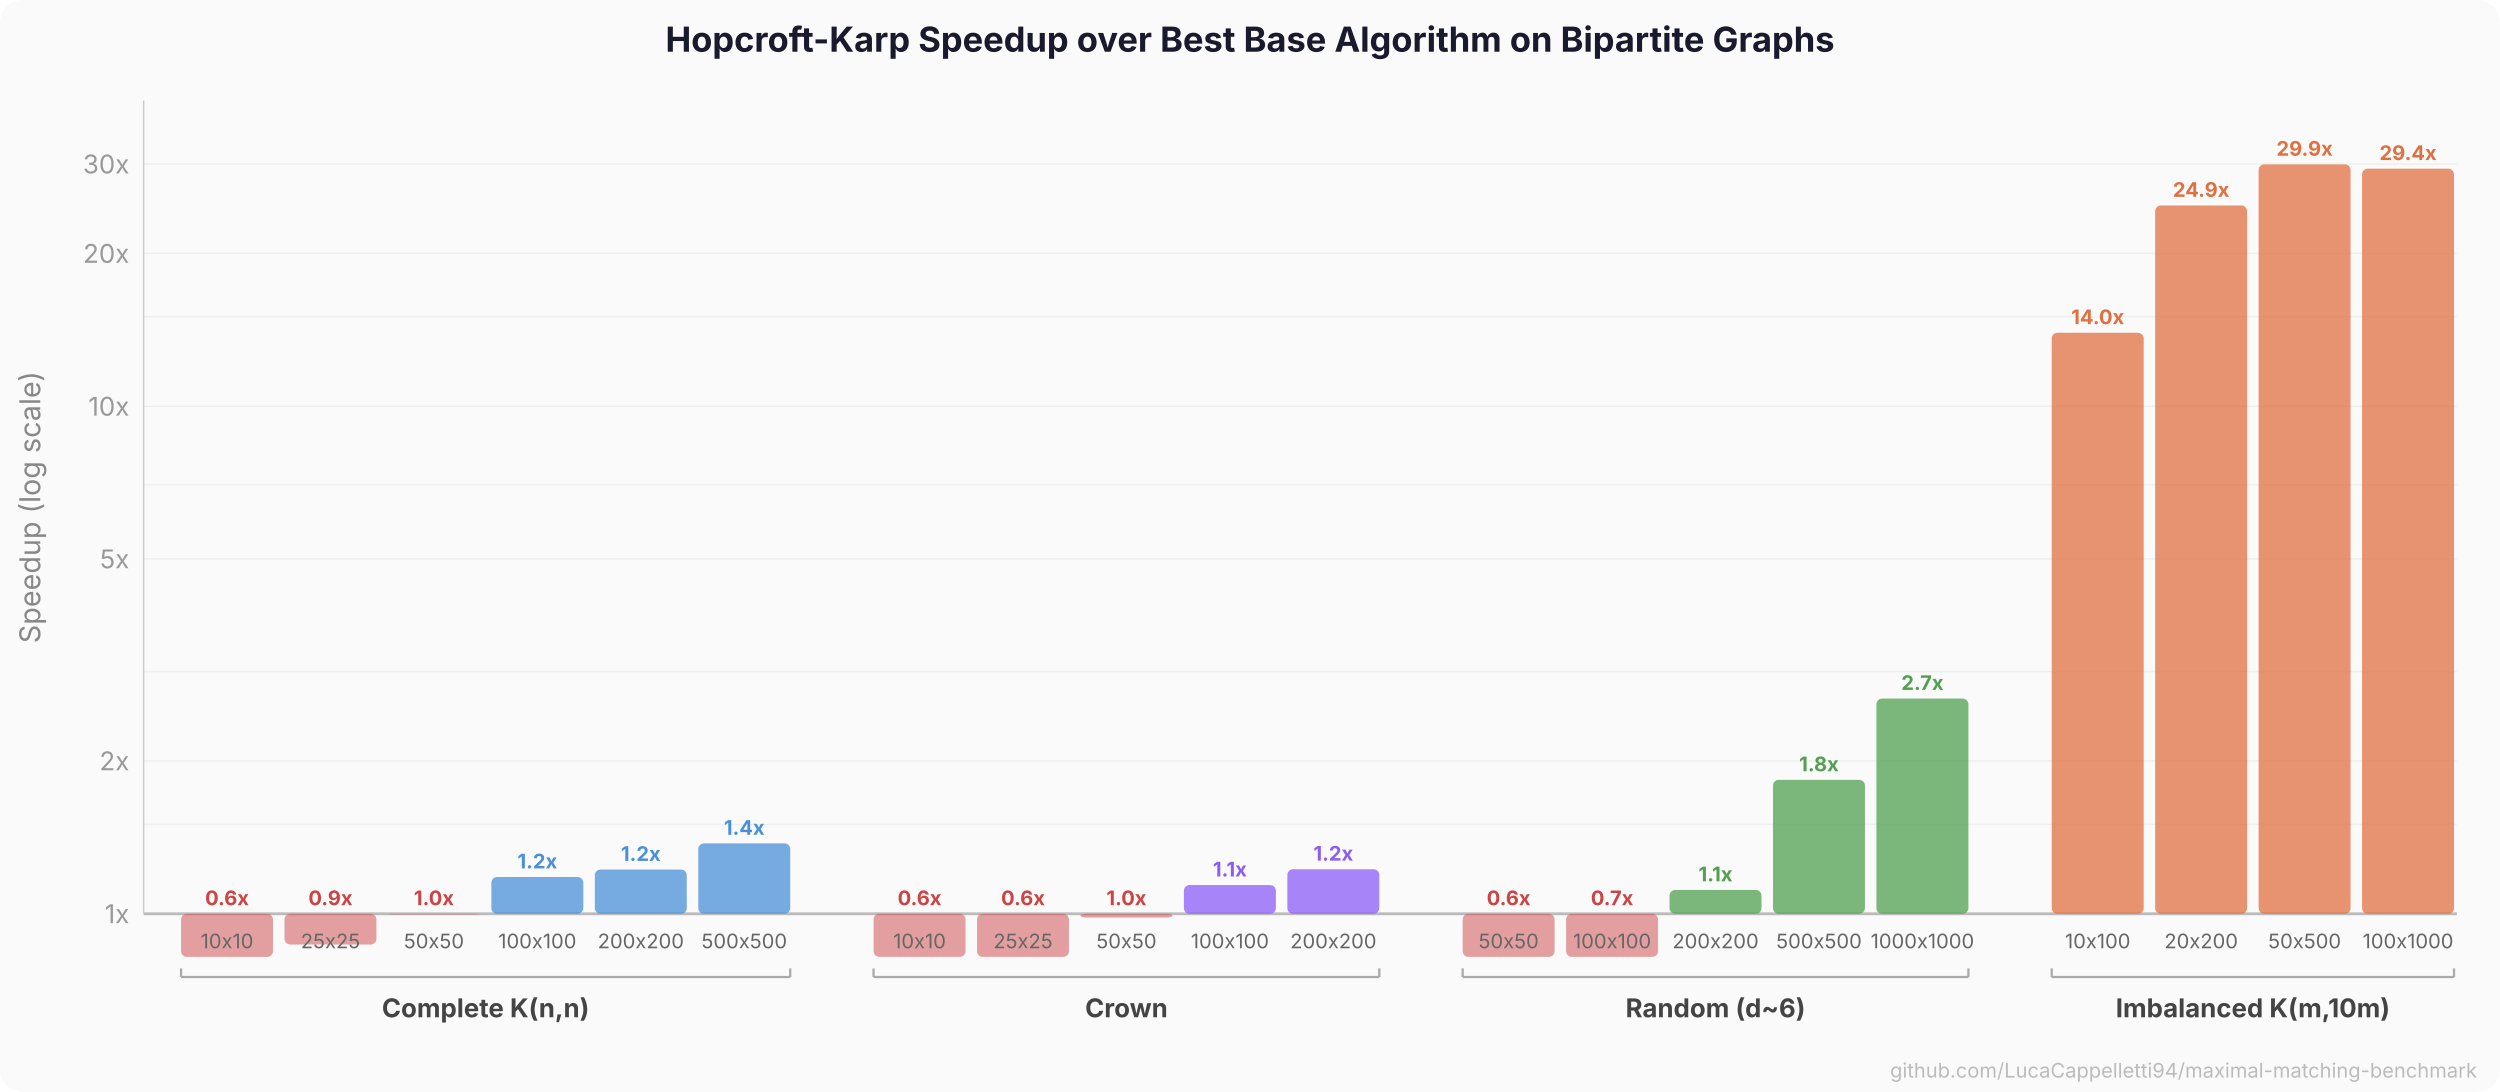
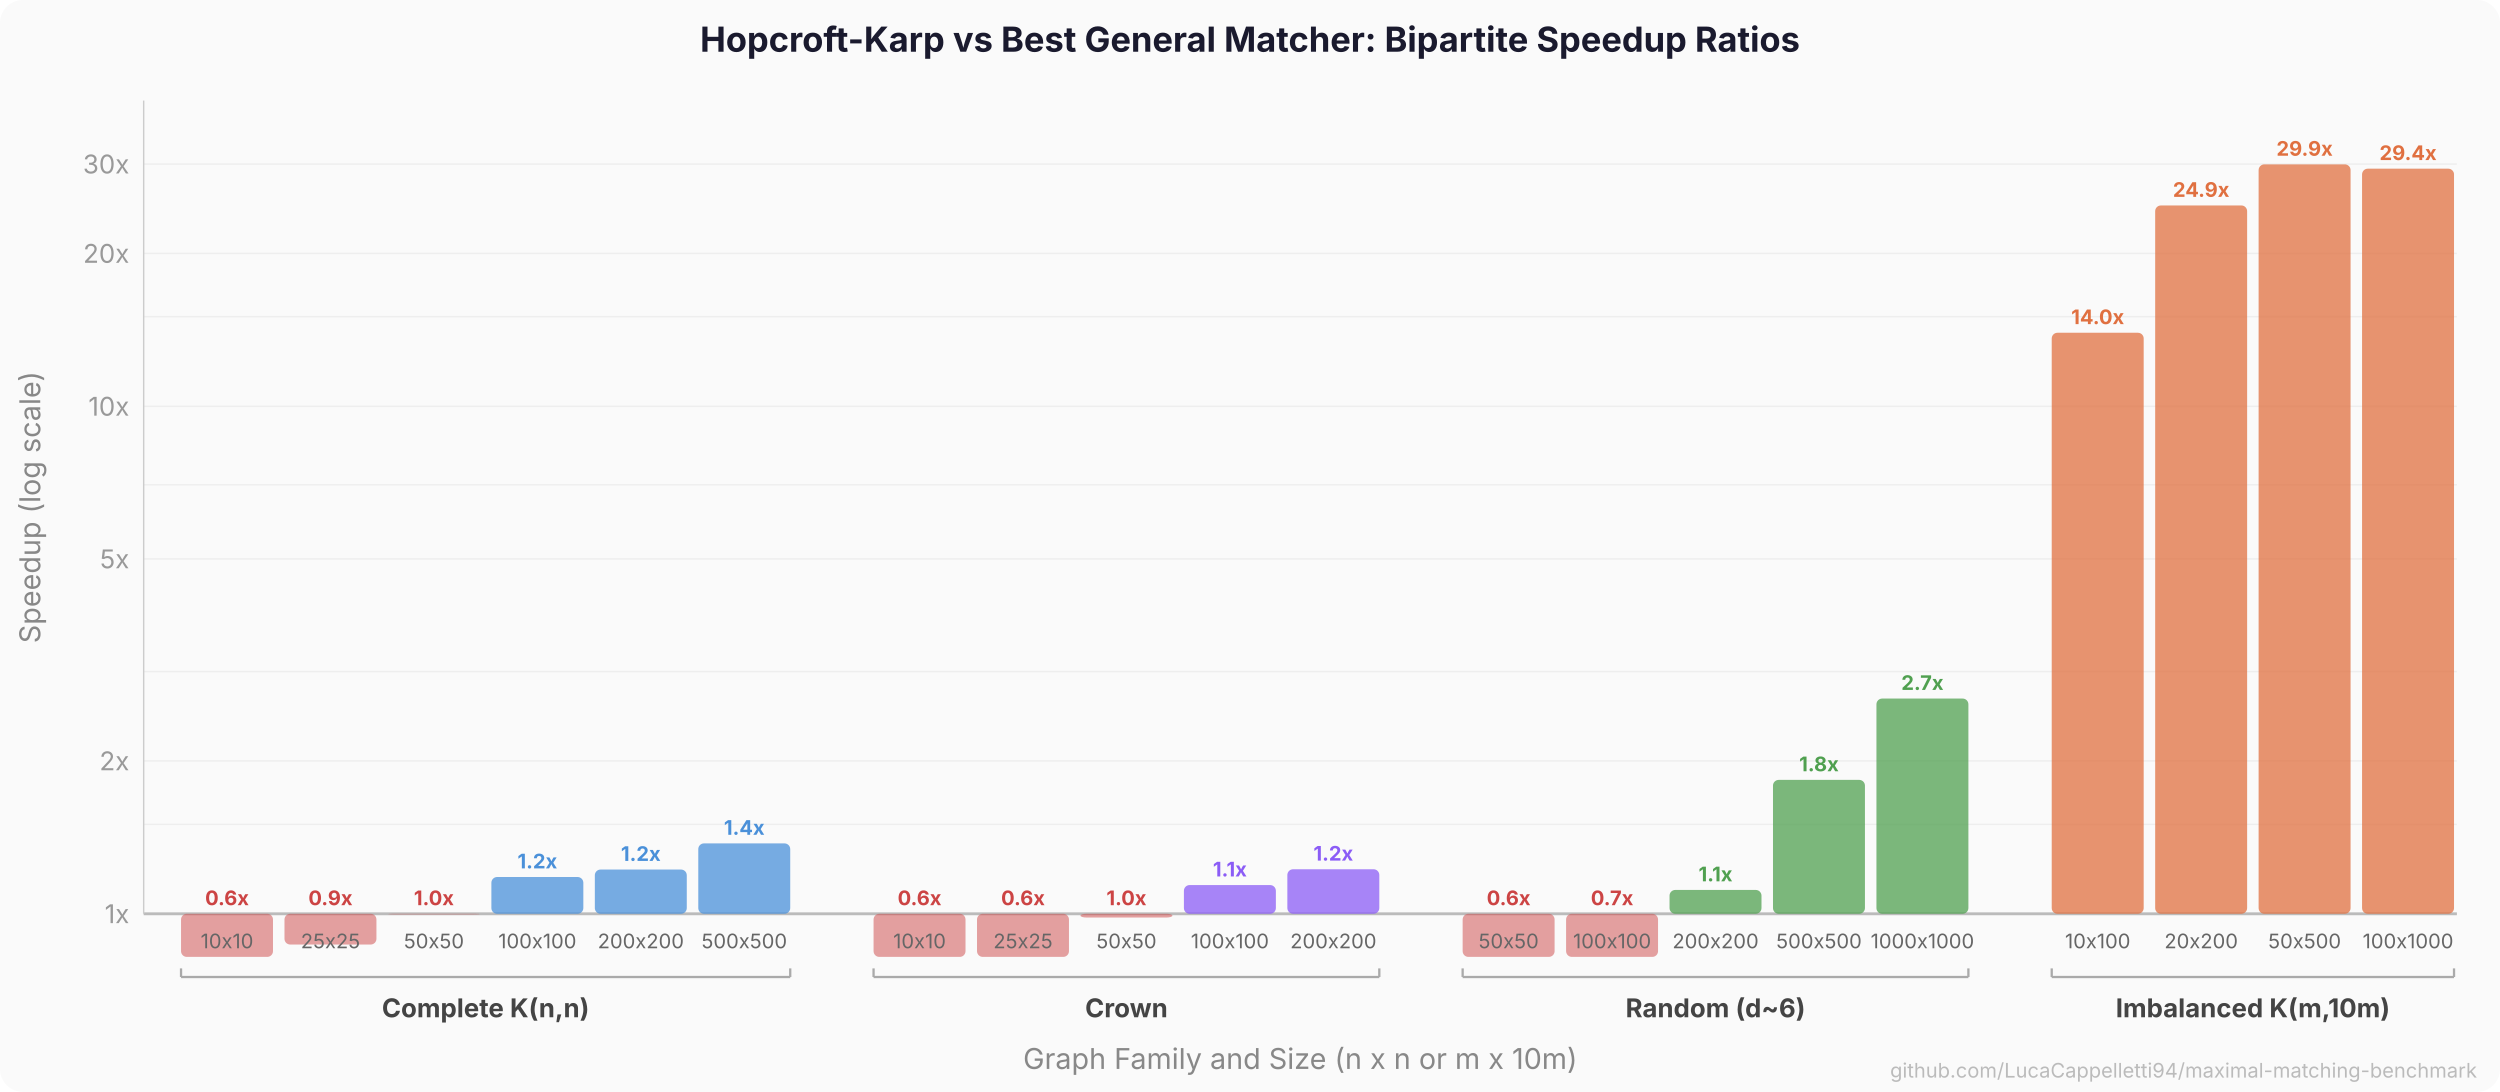
<svg xmlns="http://www.w3.org/2000/svg" viewBox="0 0 870 380" width="870" height="380" font-family="system-ui, -apple-system, sans-serif">
  <rect width="870" height="380" fill="#fafafa" rx="8" />
-   <text x="435.0" y="18" text-anchor="middle" font-size="12" font-weight="bold" fill="#1a1a2e">Hopcroft-Karp Speedup over Best Base Algorithm on Bipartite Graphs</text>
+   <text x="435.0" y="18" text-anchor="middle" font-size="12" font-weight="bold" fill="#1a1a2e">Hopcroft-Karp vs Best General Matcher: Bipartite Speedup Ratios</text>
  <line x1="50" y1="318.0" x2="855" y2="318.0" stroke="#eee" stroke-width="0.5" />
  <text x="45" y="318.0" text-anchor="end" dominant-baseline="middle" font-size="9" fill="#999">1x</text>
  <line x1="50" y1="286.9" x2="855" y2="286.9" stroke="#eee" stroke-width="0.5" />
  <line x1="50" y1="264.8" x2="855" y2="264.8" stroke="#eee" stroke-width="0.5" />
  <text x="45" y="264.8" text-anchor="end" dominant-baseline="middle" font-size="9" fill="#999">2x</text>
  <line x1="50" y1="233.7" x2="855" y2="233.7" stroke="#eee" stroke-width="0.5" />
  <line x1="50" y1="194.5" x2="855" y2="194.5" stroke="#eee" stroke-width="0.5" />
  <text x="45" y="194.5" text-anchor="end" dominant-baseline="middle" font-size="9" fill="#999">5x</text>
  <line x1="50" y1="168.7" x2="855" y2="168.7" stroke="#eee" stroke-width="0.5" />
  <line x1="50" y1="141.4" x2="855" y2="141.4" stroke="#eee" stroke-width="0.5" />
  <text x="45" y="141.4" text-anchor="end" dominant-baseline="middle" font-size="9" fill="#999">10x</text>
  <line x1="50" y1="110.2" x2="855" y2="110.2" stroke="#eee" stroke-width="0.5" />
  <line x1="50" y1="88.2" x2="855" y2="88.2" stroke="#eee" stroke-width="0.5" />
  <text x="45" y="88.2" text-anchor="end" dominant-baseline="middle" font-size="9" fill="#999">20x</text>
  <line x1="50" y1="57.1" x2="855" y2="57.1" stroke="#eee" stroke-width="0.5" />
  <text x="45" y="57.1" text-anchor="end" dominant-baseline="middle" font-size="9" fill="#999">30x</text>
  <line x1="50" y1="318.0" x2="855" y2="318.0" stroke="#bbb" stroke-width="1" />
  <line x1="50" y1="35" x2="50" y2="318" stroke="#ccc" stroke-width="0.5" />
  <rect x="63.0" y="318.0" width="32.0" height="15.0" fill="#cc4444" opacity="0.5" rx="2" />
  <text x="79.0" y="315" text-anchor="middle" font-size="7" font-weight="bold" fill="#cc4444">0.6x</text>
  <text x="79.0" y="330" text-anchor="middle" font-size="7" fill="#666">10x10</text>
  <rect x="99.0" y="318.0" width="32.0" height="10.7" fill="#cc4444" opacity="0.5" rx="2" />
  <text x="115.0" y="315" text-anchor="middle" font-size="7" font-weight="bold" fill="#cc4444">0.9x</text>
  <text x="115.0" y="330" text-anchor="middle" font-size="7" fill="#666">25x25</text>
  <rect x="135.0" y="318.0" width="32.0" height="0.2" fill="#cc4444" opacity="0.5" rx="2" />
  <text x="151.0" y="315" text-anchor="middle" font-size="7" font-weight="bold" fill="#cc4444">1.0x</text>
  <text x="151.0" y="330" text-anchor="middle" font-size="7" fill="#666">50x50</text>
  <rect x="171.0" y="305.2" width="32.0" height="12.8" fill="#4a90d9" opacity="0.75" rx="2" />
  <text x="187.0" y="302.2" text-anchor="middle" font-size="7" font-weight="bold" fill="#4a90d9">1.2x</text>
  <text x="187.0" y="330" text-anchor="middle" font-size="7" fill="#666">100x100</text>
  <rect x="207.0" y="302.6" width="32.0" height="15.4" fill="#4a90d9" opacity="0.75" rx="2" />
  <text x="223.0" y="299.6" text-anchor="middle" font-size="7" font-weight="bold" fill="#4a90d9">1.2x</text>
  <text x="223.0" y="330" text-anchor="middle" font-size="7" fill="#666">200x200</text>
  <rect x="243.0" y="293.5" width="32.0" height="24.5" fill="#4a90d9" opacity="0.75" rx="2" />
  <text x="259.0" y="290.5" text-anchor="middle" font-size="7" font-weight="bold" fill="#4a90d9">1.4x</text>
  <text x="259.0" y="330" text-anchor="middle" font-size="7" fill="#666">500x500</text>
  <line x1="63.0" y1="340" x2="275.0" y2="340" stroke="#aaa" stroke-width="0.8" />
  <line x1="63.0" y1="337" x2="63.0" y2="340" stroke="#aaa" stroke-width="0.8" />
  <line x1="275.0" y1="337" x2="275.0" y2="340" stroke="#aaa" stroke-width="0.8" />
  <text x="169.0" y="354" text-anchor="middle" font-size="9" font-weight="bold" fill="#444">Complete K(n,n)</text>
  <rect x="304.0" y="318.0" width="32.0" height="15.0" fill="#cc4444" opacity="0.5" rx="2" />
  <text x="320.0" y="315" text-anchor="middle" font-size="7" font-weight="bold" fill="#cc4444">0.6x</text>
  <text x="320.0" y="330" text-anchor="middle" font-size="7" fill="#666">10x10</text>
  <rect x="340.0" y="318.0" width="32.0" height="15.0" fill="#cc4444" opacity="0.5" rx="2" />
  <text x="356.0" y="315" text-anchor="middle" font-size="7" font-weight="bold" fill="#cc4444">0.6x</text>
  <text x="356.0" y="330" text-anchor="middle" font-size="7" fill="#666">25x25</text>
  <rect x="376.0" y="318.0" width="32.0" height="1.3" fill="#cc4444" opacity="0.5" rx="2" />
  <text x="392.0" y="315" text-anchor="middle" font-size="7" font-weight="bold" fill="#cc4444">1.0x</text>
  <text x="392.0" y="330" text-anchor="middle" font-size="7" fill="#666">50x50</text>
  <rect x="412.0" y="308.0" width="32.0" height="10.0" fill="#8b5cf6" opacity="0.75" rx="2" />
  <text x="428.0" y="305.0" text-anchor="middle" font-size="7" font-weight="bold" fill="#8b5cf6">1.1x</text>
  <text x="428.0" y="330" text-anchor="middle" font-size="7" fill="#666">100x100</text>
  <rect x="448.0" y="302.5" width="32.0" height="15.5" fill="#8b5cf6" opacity="0.75" rx="2" />
  <text x="464.0" y="299.5" text-anchor="middle" font-size="7" font-weight="bold" fill="#8b5cf6">1.2x</text>
  <text x="464.0" y="330" text-anchor="middle" font-size="7" fill="#666">200x200</text>
  <line x1="304.0" y1="340" x2="480.0" y2="340" stroke="#aaa" stroke-width="0.8" />
  <line x1="304.0" y1="337" x2="304.0" y2="340" stroke="#aaa" stroke-width="0.8" />
  <line x1="480.0" y1="337" x2="480.0" y2="340" stroke="#aaa" stroke-width="0.8" />
  <text x="392.0" y="354" text-anchor="middle" font-size="9" font-weight="bold" fill="#444">Crown</text>
  <rect x="509.0" y="318.0" width="32.0" height="15.0" fill="#cc4444" opacity="0.5" rx="2" />
  <text x="525.0" y="315" text-anchor="middle" font-size="7" font-weight="bold" fill="#cc4444">0.6x</text>
  <text x="525.0" y="330" text-anchor="middle" font-size="7" fill="#666">50x50</text>
  <rect x="545.0" y="318.0" width="32.0" height="15.0" fill="#cc4444" opacity="0.5" rx="2" />
  <text x="561.0" y="315" text-anchor="middle" font-size="7" font-weight="bold" fill="#cc4444">0.7x</text>
  <text x="561.0" y="330" text-anchor="middle" font-size="7" fill="#666">100x100</text>
  <rect x="581.0" y="309.7" width="32.0" height="8.3" fill="#50a050" opacity="0.75" rx="2" />
  <text x="597.0" y="306.7" text-anchor="middle" font-size="7" font-weight="bold" fill="#50a050">1.1x</text>
  <text x="597.0" y="330" text-anchor="middle" font-size="7" fill="#666">200x200</text>
  <rect x="617.0" y="271.4" width="32.0" height="46.6" fill="#50a050" opacity="0.75" rx="2" />
  <text x="633.0" y="268.4" text-anchor="middle" font-size="7" font-weight="bold" fill="#50a050">1.8x</text>
  <text x="633.0" y="330" text-anchor="middle" font-size="7" fill="#666">500x500</text>
  <rect x="653.0" y="243.1" width="32.0" height="74.9" fill="#50a050" opacity="0.75" rx="2" />
  <text x="669.0" y="240.1" text-anchor="middle" font-size="7" font-weight="bold" fill="#50a050">2.7x</text>
  <text x="669.0" y="330" text-anchor="middle" font-size="7" fill="#666">1000x1000</text>
  <line x1="509.0" y1="340" x2="685.0" y2="340" stroke="#aaa" stroke-width="0.8" />
  <line x1="509.0" y1="337" x2="509.0" y2="340" stroke="#aaa" stroke-width="0.8" />
  <line x1="685.0" y1="337" x2="685.0" y2="340" stroke="#aaa" stroke-width="0.8" />
  <text x="597.0" y="354" text-anchor="middle" font-size="9" font-weight="bold" fill="#444">Random (d~6)</text>
  <rect x="714.0" y="115.8" width="32.0" height="202.2" fill="#e07040" opacity="0.75" rx="2" />
  <text x="730.0" y="112.8" text-anchor="middle" font-size="7" font-weight="bold" fill="#e07040">14.0x</text>
  <text x="730.0" y="330" text-anchor="middle" font-size="7" fill="#666">10x100</text>
  <rect x="750.0" y="71.5" width="32.0" height="246.5" fill="#e07040" opacity="0.75" rx="2" />
  <text x="766.0" y="68.5" text-anchor="middle" font-size="7" font-weight="bold" fill="#e07040">24.9x</text>
  <text x="766.0" y="330" text-anchor="middle" font-size="7" fill="#666">20x200</text>
  <rect x="786.0" y="57.2" width="32.0" height="260.8" fill="#e07040" opacity="0.75" rx="2" />
  <text x="802.0" y="54.2" text-anchor="middle" font-size="7" font-weight="bold" fill="#e07040">29.9x</text>
  <text x="802.0" y="330" text-anchor="middle" font-size="7" fill="#666">50x500</text>
  <rect x="822.0" y="58.7" width="32.0" height="259.3" fill="#e07040" opacity="0.75" rx="2" />
  <text x="838.0" y="55.7" text-anchor="middle" font-size="7" font-weight="bold" fill="#e07040">29.4x</text>
  <text x="838.0" y="330" text-anchor="middle" font-size="7" fill="#666">100x1000</text>
  <line x1="714.0" y1="340" x2="854.0" y2="340" stroke="#aaa" stroke-width="0.8" />
  <line x1="714.0" y1="337" x2="714.0" y2="340" stroke="#aaa" stroke-width="0.8" />
  <line x1="854.0" y1="337" x2="854.0" y2="340" stroke="#aaa" stroke-width="0.8" />
  <text x="784.0" y="354" text-anchor="middle" font-size="9" font-weight="bold" fill="#444">Imbalanced K(m,10m)</text>
  <text x="14" y="176.5" text-anchor="middle" font-size="10" fill="#888" transform="rotate(-90, 14, 176.5)">Speedup (log scale)</text>
+   <text x="452.5" y="372" text-anchor="middle" font-size="10" fill="#888">Graph Family and Size (n x n or m x 10m)</text>
  <text x="862" y="375" text-anchor="end" font-size="7" fill="#bbb">github.com/LucaCappelletti94/maximal-matching-benchmark</text>
</svg>
